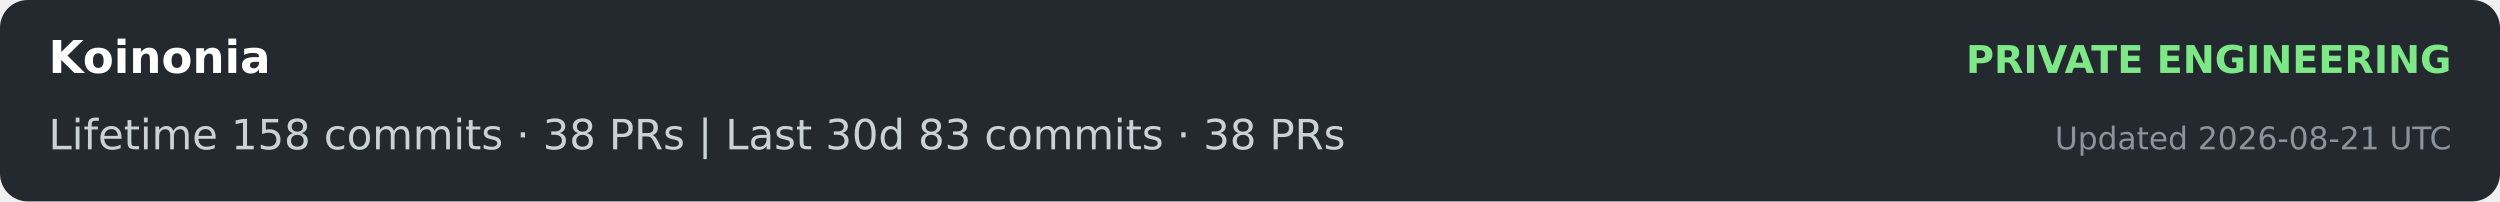
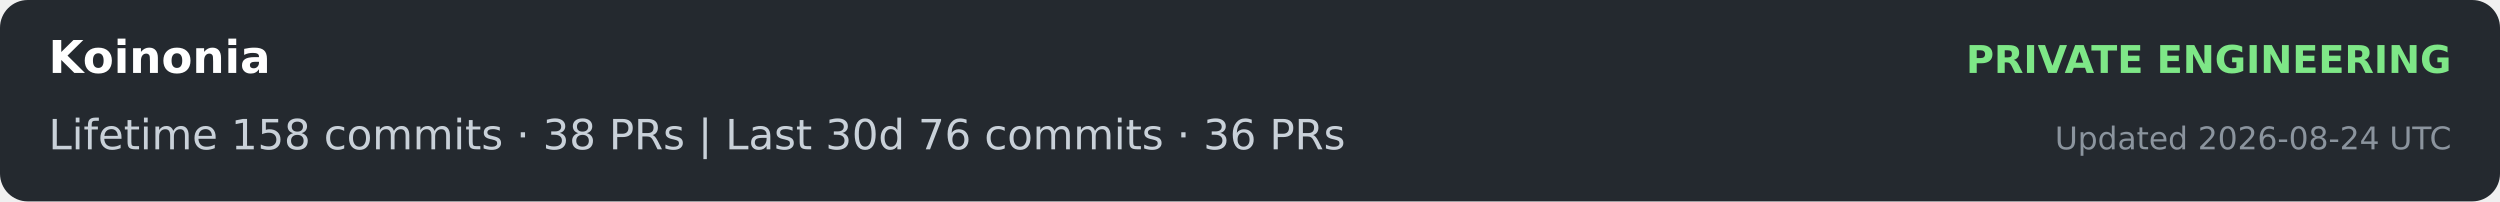
- <svg xmlns="http://www.w3.org/2000/svg" width="720" height="58" role="img" aria-label="Koinonia: lifetime 158 commits and 38 PRs; last 30 days 83 commits and 38 PRs">
+ <svg xmlns="http://www.w3.org/2000/svg" width="720" height="58" role="img" aria-label="Koinonia: lifetime 158 commits and 38 PRs; last 30 days 76 commits and 36 PRs">
  <rect width="720" height="58" rx="8" fill="#24292f" />
  <text x="14" y="21" fill="#ffffff" font-family="Verdana,DejaVu Sans,sans-serif" font-size="13" font-weight="700">Koinonia</text>
  <text x="706" y="21" text-anchor="end" fill="#7ee787" font-family="Verdana,DejaVu Sans,sans-serif" font-size="11" font-weight="700">PRIVATE ENGINEERING</text>
-   <text x="14" y="43" fill="#c9d1d9" font-family="Verdana,DejaVu Sans,sans-serif" font-size="12">Lifetime  158 commits · 38 PRs     |     Last 30d  83 commits · 38 PRs</text>
-   <text x="706" y="43" text-anchor="end" fill="#8b949e" font-family="Verdana,DejaVu Sans,sans-serif" font-size="9">Updated 2026-08-21 UTC</text>
+   <text x="14" y="43" fill="#c9d1d9" font-family="Verdana,DejaVu Sans,sans-serif" font-size="12">Lifetime  158 commits · 38 PRs     |     Last 30d  76 commits · 36 PRs</text>
+   <text x="706" y="43" text-anchor="end" fill="#8b949e" font-family="Verdana,DejaVu Sans,sans-serif" font-size="9">Updated 2026-08-24 UTC</text>
</svg>
